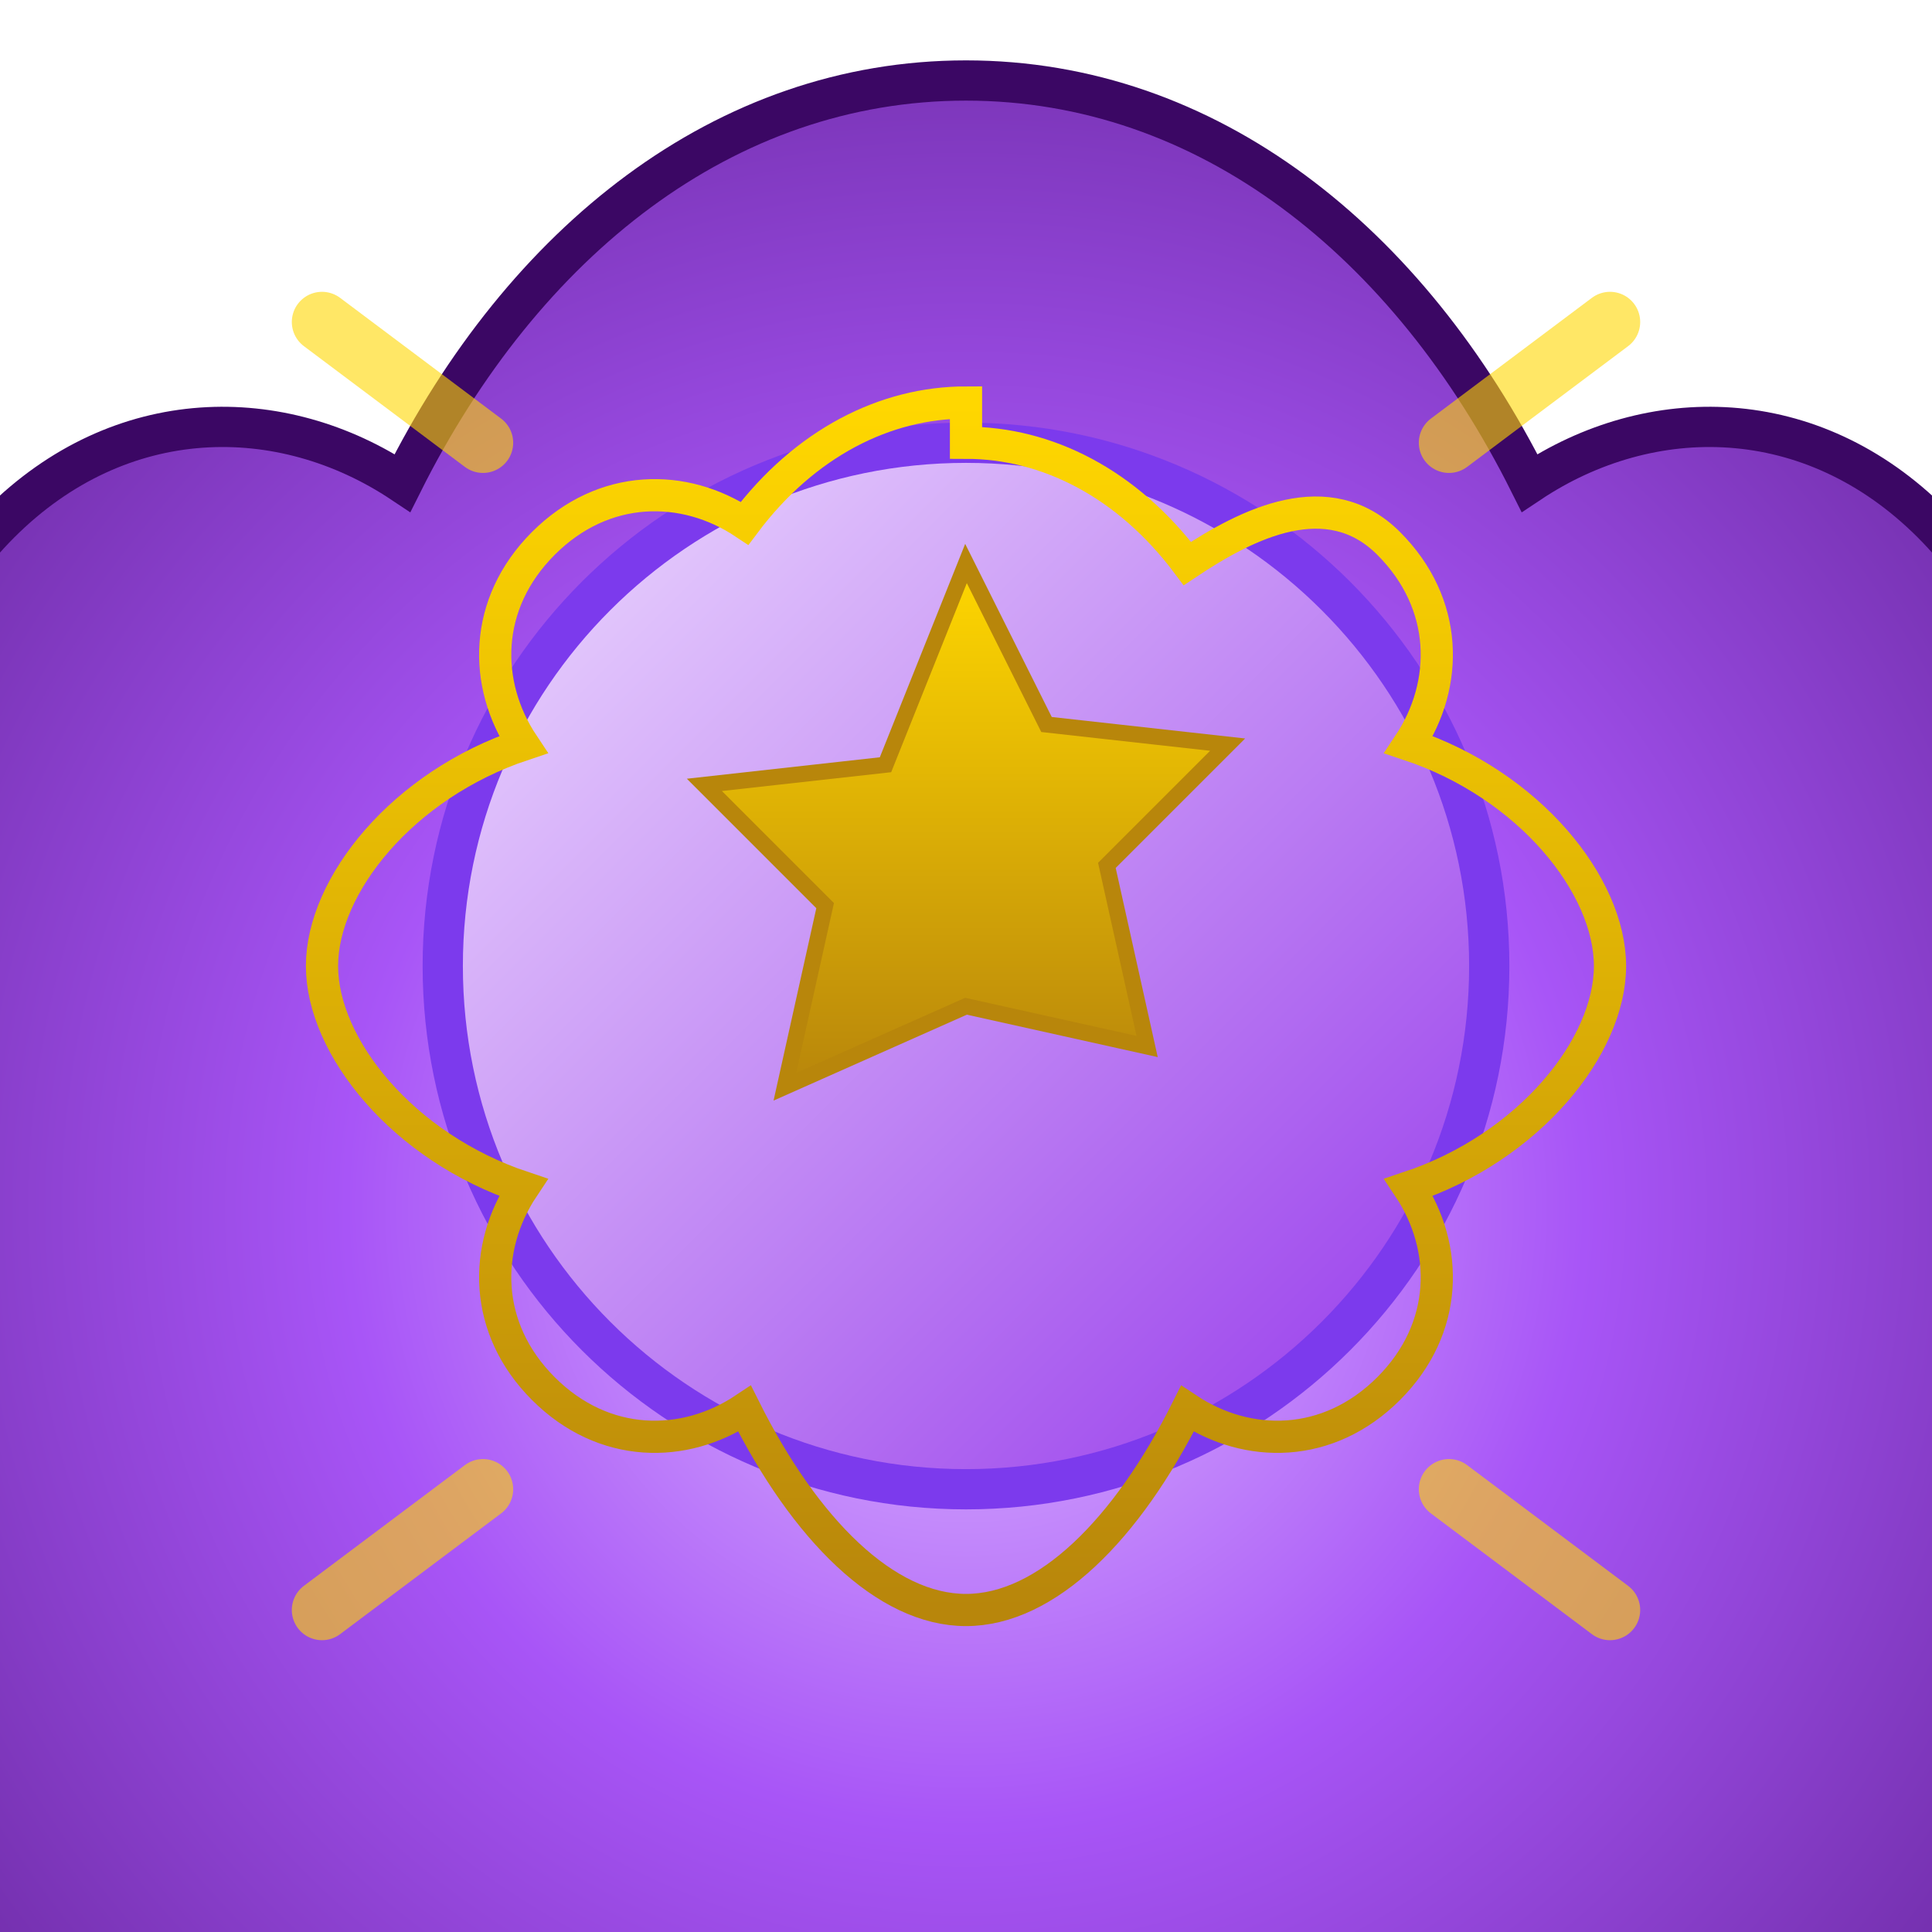
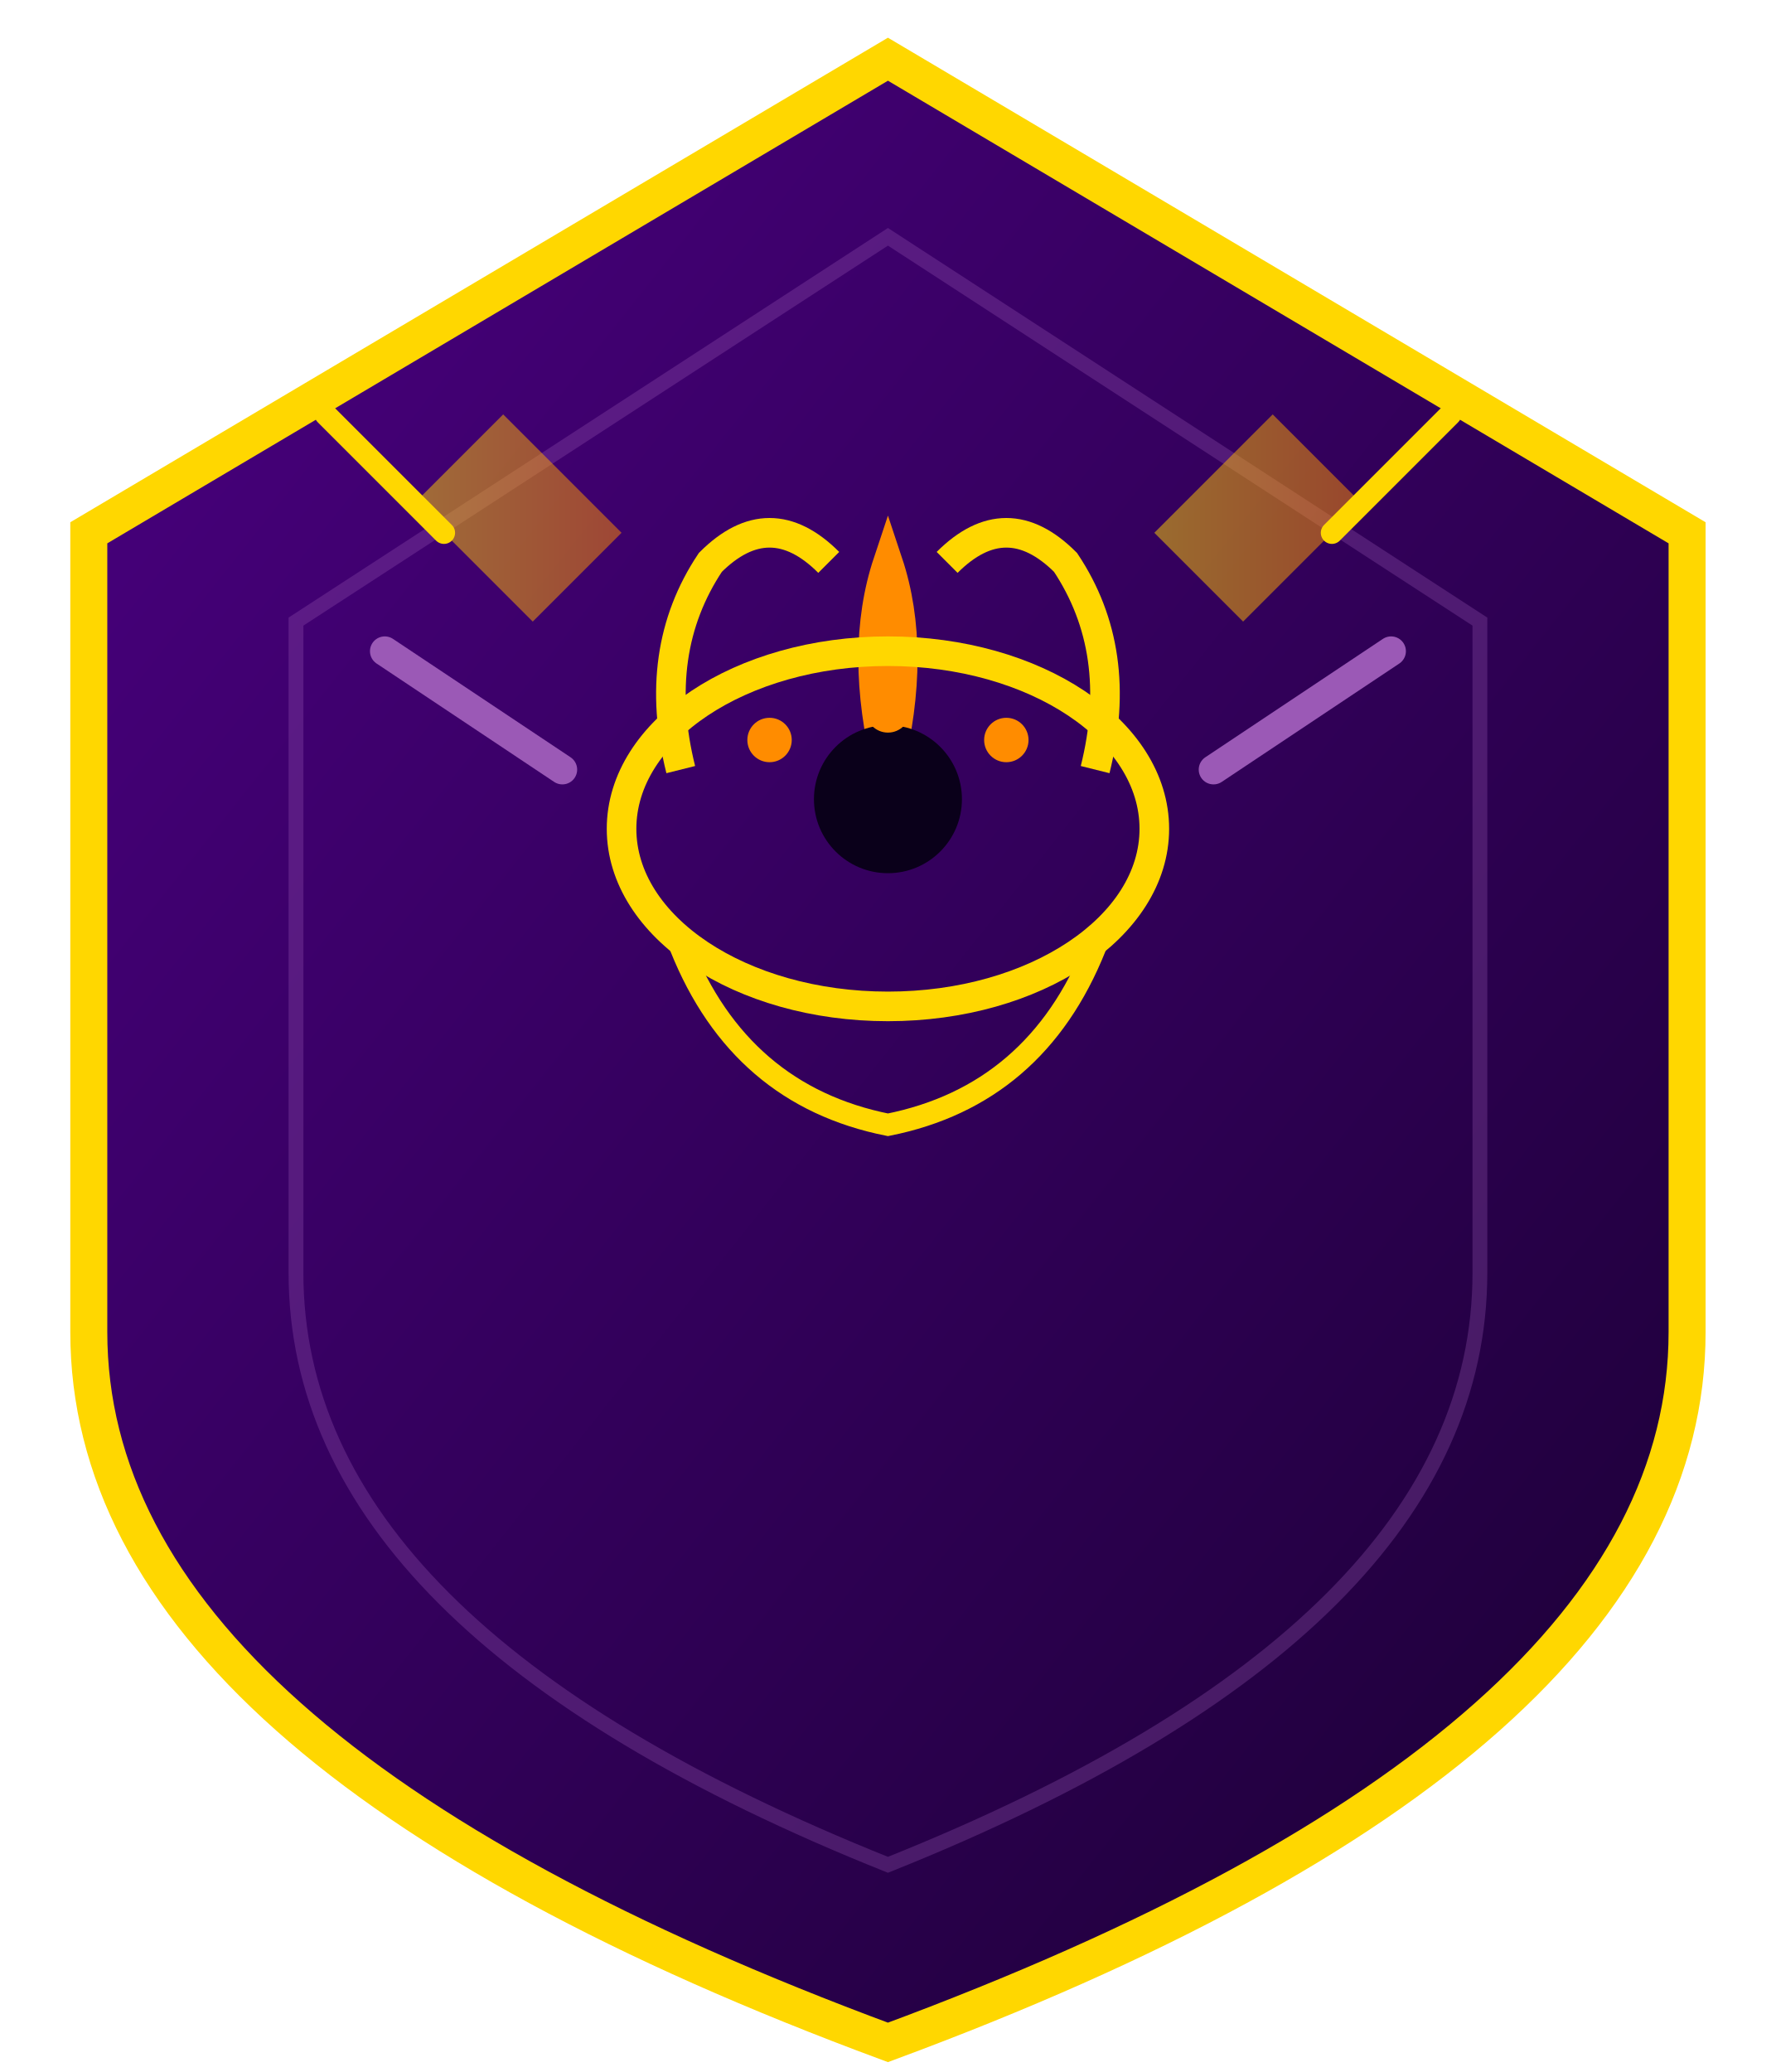
- <svg xmlns="http://www.w3.org/2000/svg" viewBox="0 0 48 48" width="48" height="48">
+ <svg xmlns="http://www.w3.org/2000/svg" viewBox="0 0 120 140" width="120" height="140">
  <defs>
-     <radialGradient id="gm1" cx="50%" cy="40%" r="55%">
-       <stop offset="0%" stop-color="#e0c0ff" />
-       <stop offset="40%" stop-color="#a855f7" />
-       <stop offset="100%" stop-color="#581c87" />
-     </radialGradient>
-     <linearGradient id="gm2" x1="0" y1="0" x2="0" y2="1">
-       <stop offset="0%" stop-color="#ffd700" />
-       <stop offset="100%" stop-color="#b8860b" />
+     <linearGradient id="gmBg" x1="0" y1="0" x2="1" y2="1">
+       <stop offset="0%" stop-color="#4B0082" />
+       <stop offset="100%" stop-color="#1A0033" />
    </linearGradient>
-     <linearGradient id="gm3" x1="0" y1="0" x2="1" y2="1">
-       <stop offset="0%" stop-color="#f0e0ff" />
-       <stop offset="100%" stop-color="#9333ea" />
+     <linearGradient id="gmGold" x1="0" y1="0" x2="1" y2="0">
+       <stop offset="0%" stop-color="#FFD700" />
+       <stop offset="100%" stop-color="#FF8C00" />
+     </linearGradient>
+     <linearGradient id="gmViolet" x1="0" y1="0" x2="0" y2="1">
+       <stop offset="0%" stop-color="#9B59B6" />
+       <stop offset="100%" stop-color="#6C3483" />
    </linearGradient>
  </defs>
-   <path d="M24 2c-6 0-11 4-14 10-3-2-7-2-10 1s-3 7-1 10c-6 3-10 8-10 14s4 11 10 14c-2 3-2 7 1 10s7 3 10 1c3 6 8 10 14 10s11-4 14-10c3 2 7 2 10-1s3-7 1-10c6-3 10-8 10-14s-4-11-10-14c2-3 2-7-1-10s-7-3-10-1c-3-6-8-10-14-10z" fill="url(#gm1)" stroke="#3b0764" stroke-width="1" />
-   <circle cx="24" cy="24" r="13" fill="url(#gm3)" stroke="#7c3aed" stroke-width="1" />
-   <path d="M24 10c-2 0-4 1-5.5 3-1.5-1-3.5-1-5 .5s-1.5 3.5-.5 5c-3 1-5 3.5-5 5.5s2 4.5 5 5.5c-1 1.5-1 3.5.5 5s3.5 1.5 5 .5c1.5 3 3.5 5 5.5 5s4-2 5.5-5c1.5 1 3.5 1 5-.5s1.5-3.5.5-5c3-1 5-3.5 5-5.5s-2-4.5-5-5.5c1-1.5 1-3.5-.5-5s-3.5-.5-5 .5c-1.5-2-3.5-3-5.5-3z" fill="none" stroke="url(#gm2)" stroke-width="0.8" />
-   <path d="M24 14l2 4 4.5.5-3 3 1 4.5L24 25l-4.5 2 1-4.5-3-3 4.5-.5z" fill="url(#gm2)" stroke="#b8860b" stroke-width="0.4" />
-   <path d="M8 8l4 3M40 8l-4 3M8 40l4-3M40 40l-4-3" stroke="#ffd700" stroke-width="1.5" opacity="0.6" stroke-linecap="round" />
+   <path d="M60 4 L114 36 L114 90 Q114 118 60 138 Q6 118 6 90 L6 36 Z" fill="url(#gmBg)" stroke="#FFD700" stroke-width="2.5" />
+   <path d="M60 16 L100 42 L100 86 Q100 110 60 126 Q20 110 20 86 L20 42 Z" fill="none" stroke="#9B59B6" stroke-width="1" opacity="0.3" />
+   <path d="M46 52 Q44 44 48 38 Q52 34 56 38" fill="none" stroke="#FFD700" stroke-width="2" />
+   <path d="M74 52 Q76 44 72 38 Q68 34 64 38" fill="none" stroke="#FFD700" stroke-width="2" />
+   <path d="M60 52 Q58 44 60 38 Q62 44 60 52" fill="none" stroke="#FF8C00" stroke-width="2" />
+   <ellipse cx="60" cy="56" rx="18" ry="12" fill="none" stroke="#FFD700" stroke-width="2" />
+   <circle cx="60" cy="54" r="5" fill="#0A001A" />
+   <circle cx="52" cy="50" r="1.5" fill="#FF8C00" />
+   <circle cx="60" cy="48" r="1.5" fill="#FF8C00" />
+   <circle cx="68" cy="50" r="1.5" fill="#FF8C00" />
+   <path d="M46 64 Q50 74 60 76 Q70 74 74 64" fill="none" stroke="#FFD700" stroke-width="1.5" stroke-linecap="round" />
+   <polygon points="36,42 28,34 34,28 42,36" fill="url(#gmGold)" opacity="0.5" />
+   <polygon points="84,42 92,34 86,28 78,36" fill="url(#gmGold)" opacity="0.5" />
+   <path d="M38 52 L26 44 M82 52 L94 44" fill="none" stroke="#9B59B6" stroke-width="2" stroke-linecap="round" />
+   <path d="M30 36 L22 28 M90 36 L98 28" fill="none" stroke="#FFD700" stroke-width="1.5" stroke-linecap="round" />
</svg>
